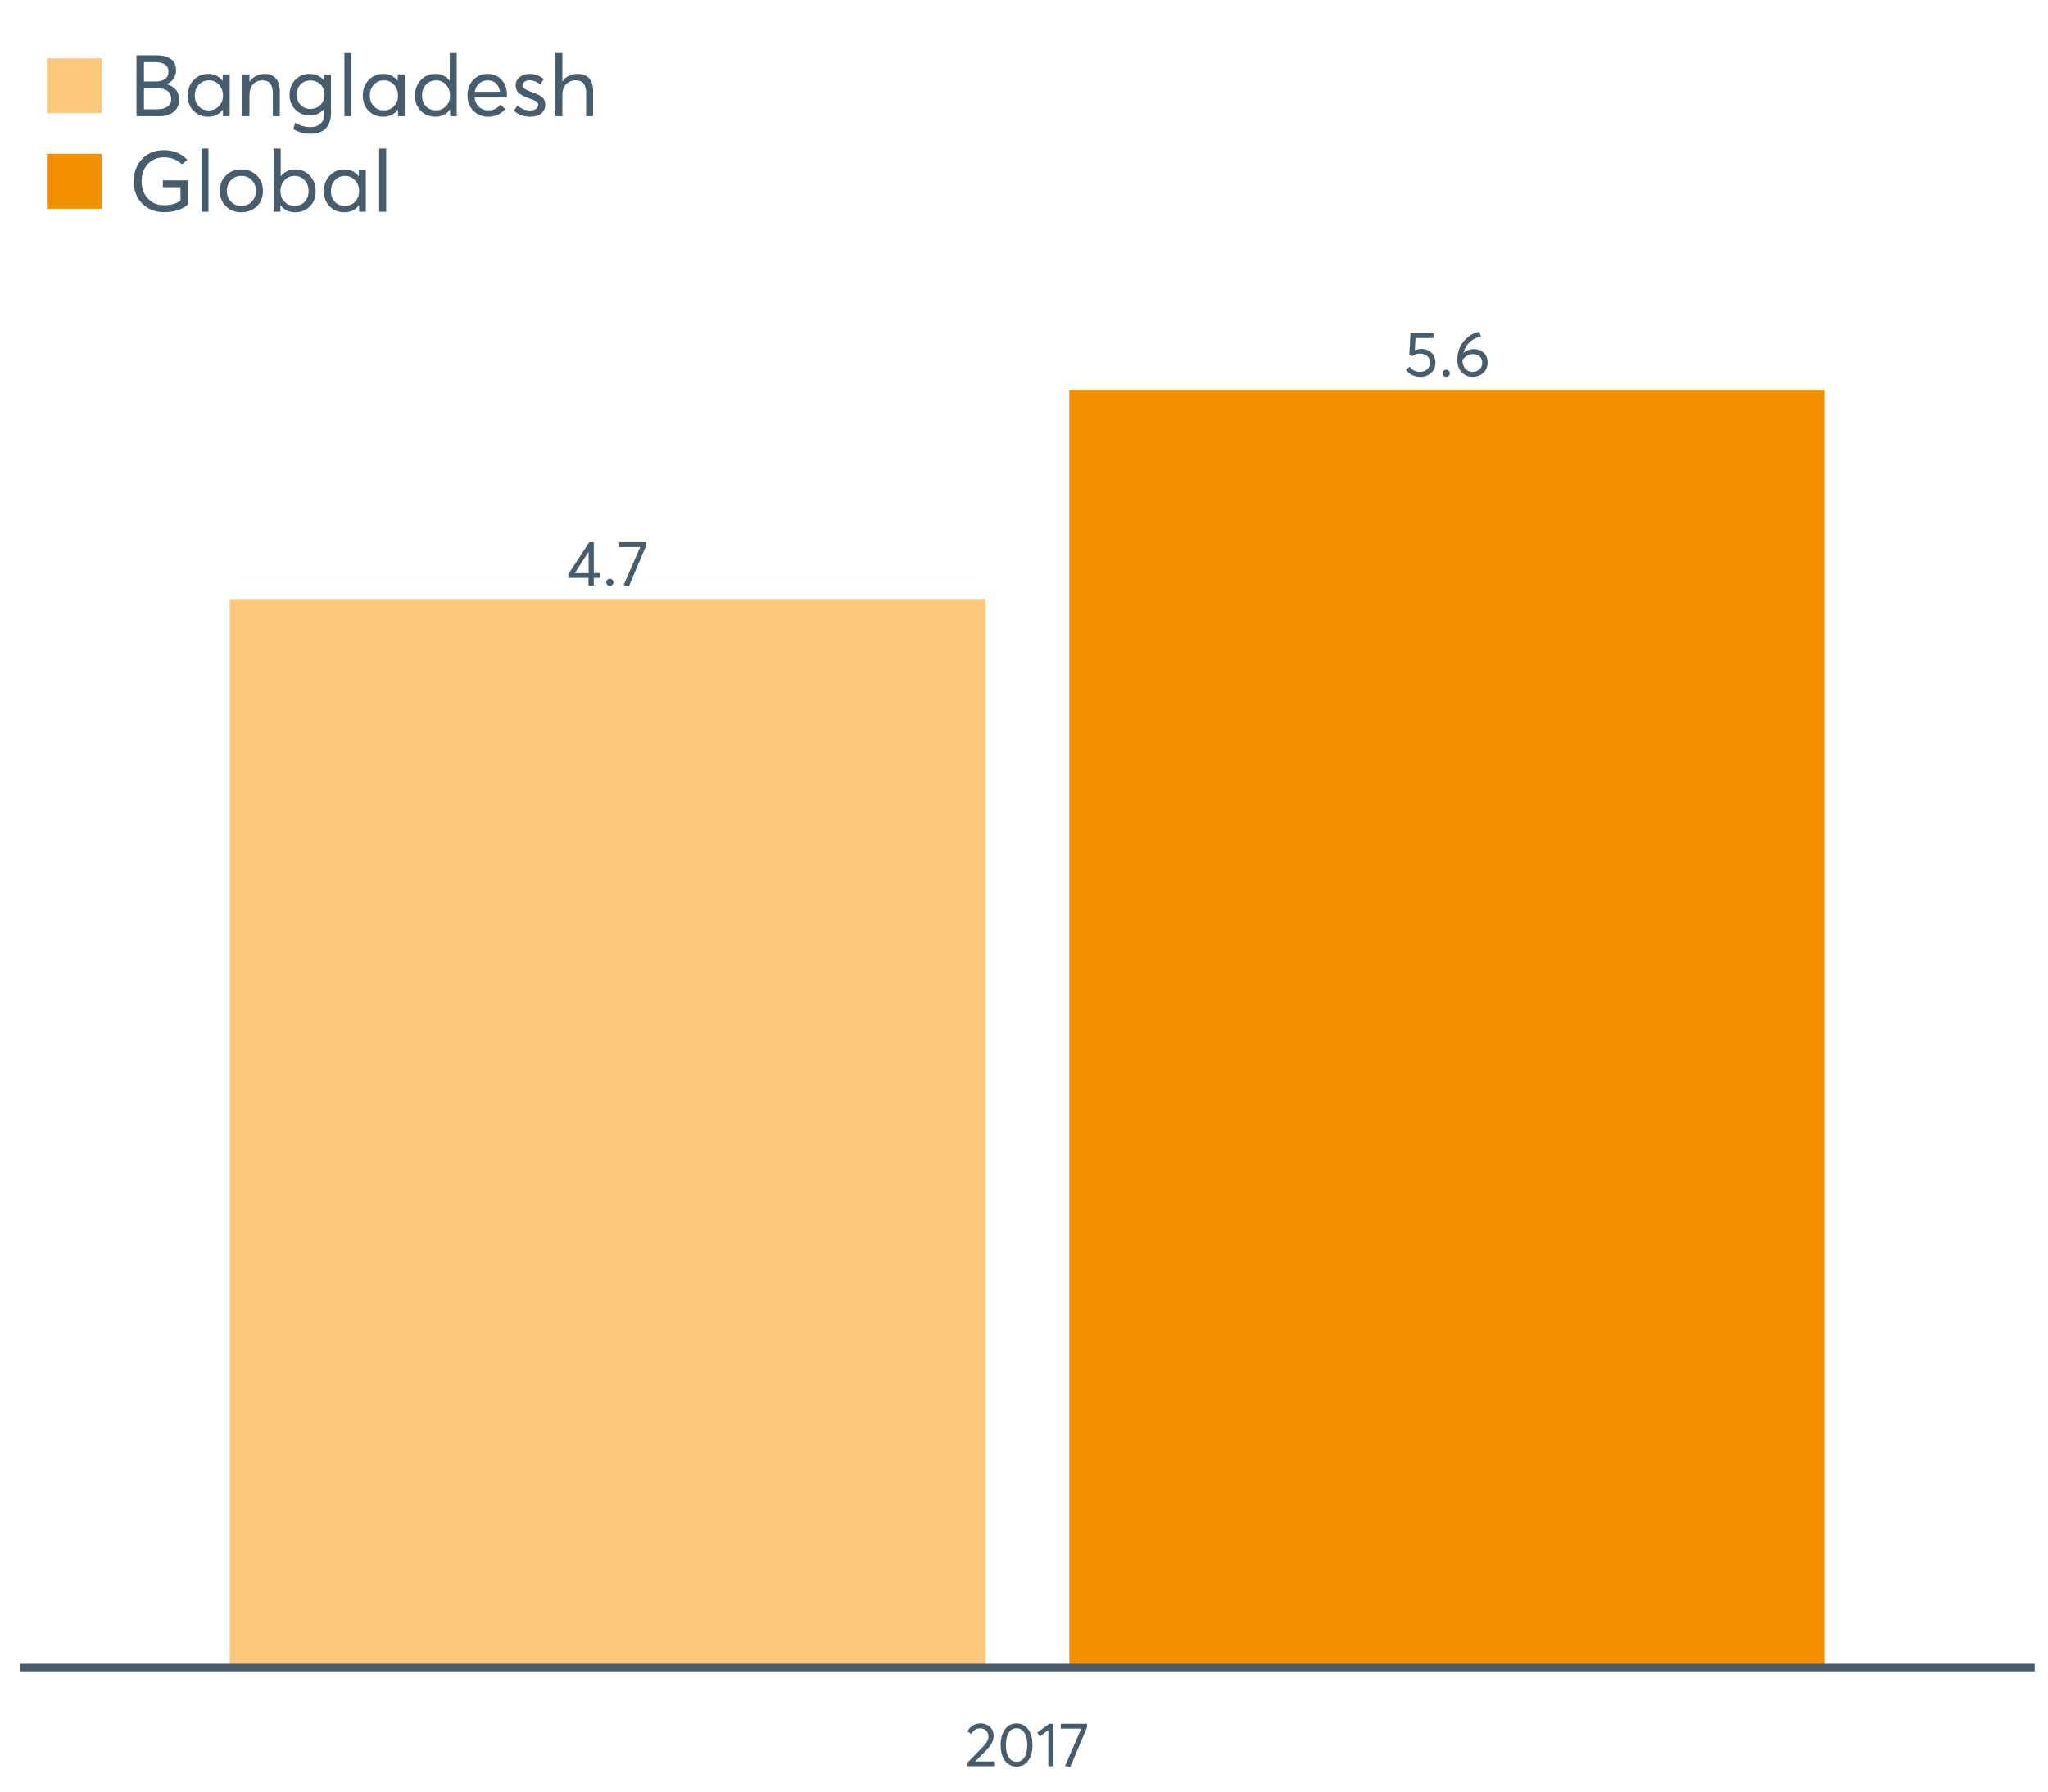
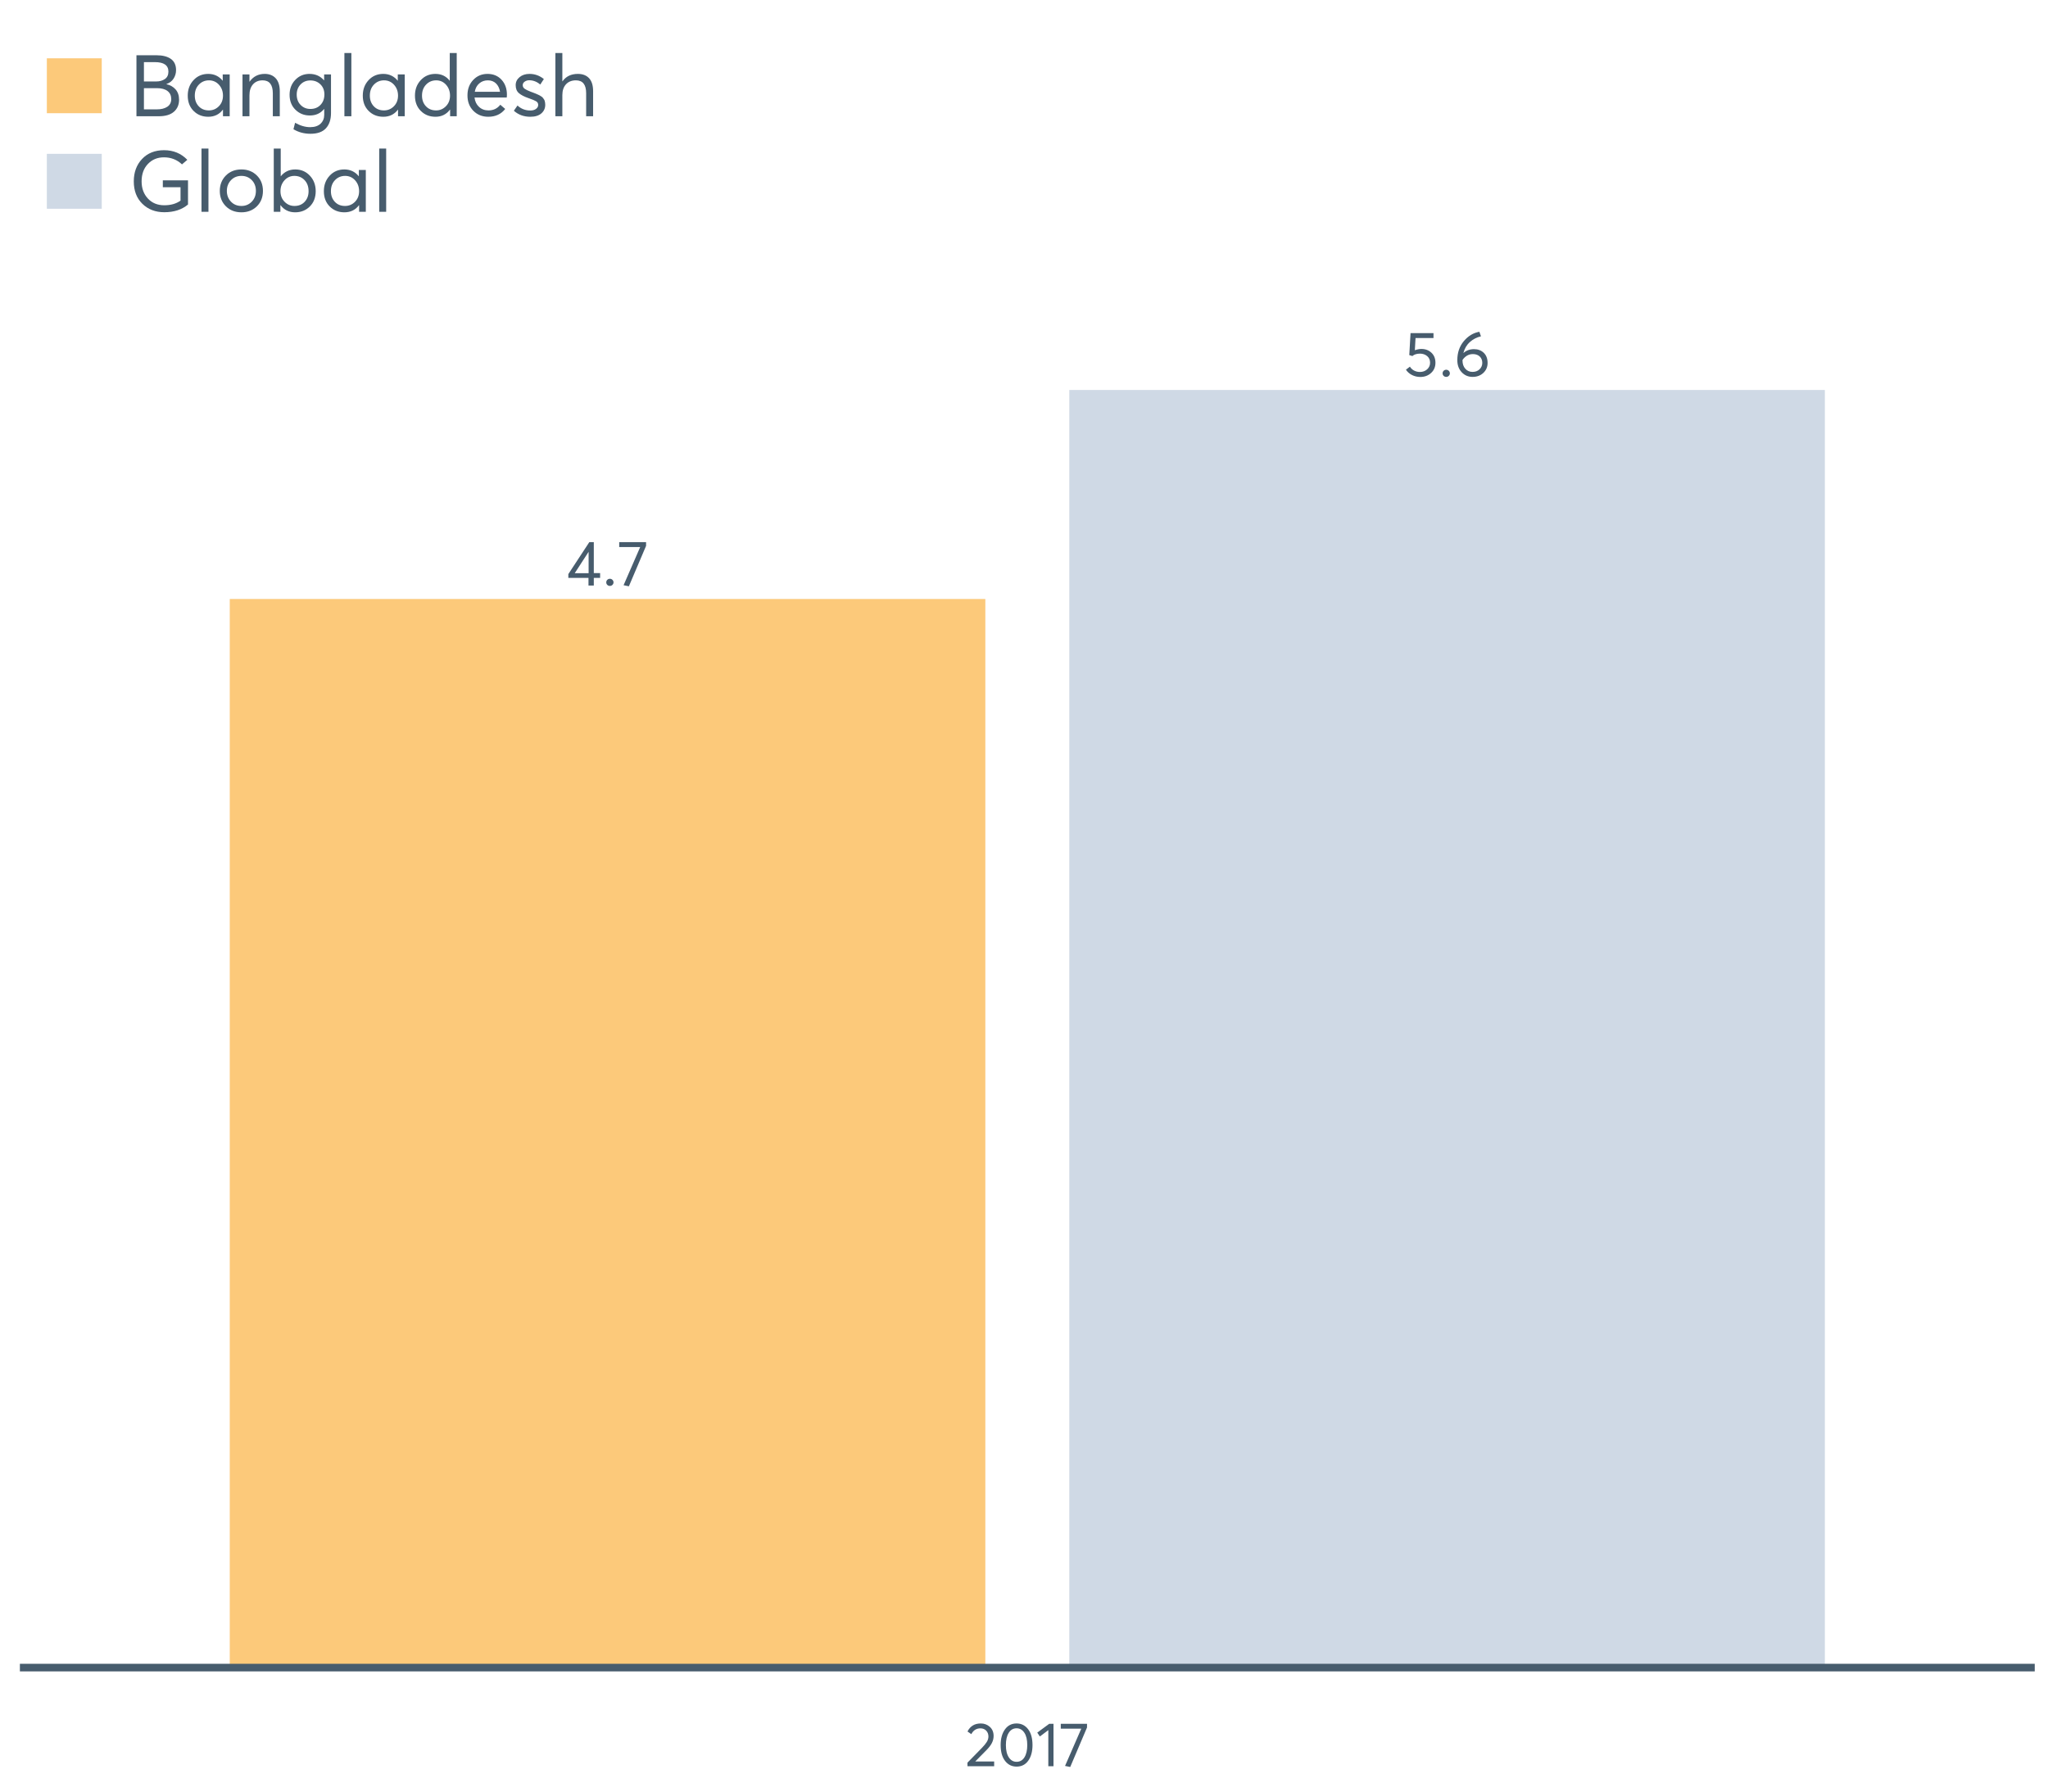
<svg xmlns="http://www.w3.org/2000/svg" xmlns:xlink="http://www.w3.org/1999/xlink" width="822.857pt" height="720pt" viewBox="0 0 822.857 720" version="1.1">
  <defs>
    <g>
      <symbol overflow="visible" id="glyph0-0">
        <path style="stroke:none;" d="M 7.238 -11.074 C 8.844 -11.074 10.188 -10.57 11.262 -9.562 C 12.336 -8.555 12.871 -7.203 12.875 -5.512 C 12.871 -3.852 12.289 -2.488 11.121 -1.422 C 9.953 -0.355 8.512 0.176 6.805 0.18 C 5.602 0.176 4.488 -0.078 3.465 -0.594 C 2.438 -1.109 1.621 -1.828 1.016 -2.742 L 2.617 -3.961 C 3.02 -3.301 3.574 -2.777 4.277 -2.398 C 4.98 -2.016 5.77 -1.828 6.652 -1.828 C 7.785 -1.828 8.746 -2.18 9.535 -2.883 C 10.32 -3.586 10.715 -4.469 10.719 -5.535 C 10.715 -6.668 10.32 -7.562 9.535 -8.215 C 8.746 -8.867 7.797 -9.191 6.68 -9.195 C 5.359 -9.191 4.332 -8.871 3.605 -8.227 L 2.363 -8.609 L 2.871 -17.445 L 12.09 -17.445 L 12.09 -15.465 L 4.875 -15.465 L 4.598 -10.566 C 5.559 -10.902 6.438 -11.074 7.238 -11.074 Z M 7.238 -11.074 " />
      </symbol>
      <symbol overflow="visible" id="glyph0-1">
        <path style="stroke:none;" d="M 3.074 0.152 C 2.648 0.152 2.297 0.016 2.02 -0.266 C 1.738 -0.543 1.598 -0.879 1.602 -1.27 C 1.598 -1.672 1.738 -2.016 2.02 -2.297 C 2.297 -2.578 2.648 -2.719 3.074 -2.719 C 3.461 -2.719 3.797 -2.578 4.086 -2.297 C 4.371 -2.016 4.516 -1.672 4.52 -1.27 C 4.516 -0.879 4.371 -0.543 4.086 -0.266 C 3.797 0.016 3.461 0.152 3.074 0.152 Z M 3.074 0.152 " />
      </symbol>
      <symbol overflow="visible" id="glyph0-2">
        <path style="stroke:none;" d="M 8.125 -10.996 C 9.715 -10.992 11.02 -10.496 12.039 -9.508 C 13.051 -8.516 13.559 -7.168 13.562 -5.461 C 13.559 -3.852 12.988 -2.512 11.848 -1.445 C 10.703 -0.379 9.266 0.152 7.543 0.152 C 5.777 0.152 4.312 -0.473 3.148 -1.727 C 1.977 -2.977 1.395 -4.594 1.398 -6.578 C 1.395 -9.59 2.266 -12.137 4.012 -14.219 C 5.754 -16.301 7.836 -17.555 10.262 -17.98 L 10.895 -16.152 C 9.199 -15.758 7.719 -14.996 6.449 -13.863 C 5.18 -12.73 4.309 -11.258 3.836 -9.449 L 3.859 -9.449 C 4.992 -10.477 6.414 -10.992 8.125 -10.996 Z M 7.516 -1.855 C 8.668 -1.852 9.609 -2.203 10.336 -2.906 C 11.062 -3.609 11.426 -4.469 11.43 -5.484 C 11.426 -6.551 11.082 -7.406 10.398 -8.051 C 9.711 -8.691 8.793 -9.012 7.645 -9.016 C 6.727 -9.012 5.91 -8.781 5.191 -8.328 C 4.473 -7.867 3.902 -7.301 3.48 -6.629 L 3.48 -6.449 C 3.48 -5.078 3.855 -3.969 4.609 -3.125 C 5.359 -2.273 6.328 -1.852 7.516 -1.855 Z M 7.516 -1.855 " />
      </symbol>
      <symbol overflow="visible" id="glyph0-3">
        <path style="stroke:none;" d="M 8.887 0 L 8.887 -3.074 L 0.789 -3.074 L 0.789 -4.598 L 9.219 -17.445 L 11.023 -17.445 L 11.023 -5.004 L 13.562 -5.004 L 13.562 -3.074 L 11.023 -3.074 L 11.023 0 Z M 3.352 -4.953 L 8.938 -4.953 L 8.938 -13.562 Z M 3.352 -4.953 " />
      </symbol>
      <symbol overflow="visible" id="glyph0-4">
        <path style="stroke:none;" d="M 0.688 -17.445 L 11.48 -17.445 L 11.48 -15.949 L 4.57 0.305 L 2.438 -0.129 L 9.117 -15.465 L 0.688 -15.465 Z M 0.688 -17.445 " />
      </symbol>
      <symbol overflow="visible" id="glyph1-0">
        <path style="stroke:none;" d="M 4.141 -1.91 L 11.707 -1.91 L 11.707 0 L 0.992 0 L 0.969 -1.438 L 6.797 -7.391 C 7.656 -8.281 8.305 -9.078 8.742 -9.773 C 9.18 -10.469 9.398 -11.195 9.402 -11.957 C 9.398 -12.898 9.102 -13.68 8.508 -14.301 C 7.914 -14.918 7.145 -15.227 6.203 -15.23 C 4.562 -15.227 3.34 -14.449 2.531 -12.898 L 0.992 -13.965 C 2.078 -16.113 3.855 -17.191 6.324 -17.191 C 7.742 -17.191 8.957 -16.734 9.969 -15.824 C 10.977 -14.914 11.484 -13.699 11.484 -12.18 C 11.484 -11.199 11.258 -10.266 10.812 -9.375 C 10.363 -8.48 9.621 -7.504 8.582 -6.449 L 4.141 -1.961 Z M 4.141 -1.91 " />
      </symbol>
      <symbol overflow="visible" id="glyph1-1">
        <path style="stroke:none;" d="M 7.789 0.148 C 5.883 0.145 4.344 -0.617 3.164 -2.145 C 1.98 -3.676 1.387 -5.797 1.391 -8.508 C 1.387 -11.086 1.957 -13.176 3.102 -14.785 C 4.238 -16.387 5.801 -17.191 7.789 -17.191 C 9.688 -17.191 11.23 -16.426 12.414 -14.895 C 13.594 -13.363 14.184 -11.234 14.188 -8.508 C 14.184 -5.926 13.617 -3.836 12.488 -2.242 C 11.352 -0.648 9.785 0.145 7.789 0.148 Z M 7.789 -1.785 C 9.141 -1.781 10.195 -2.383 10.953 -3.594 C 11.703 -4.797 12.082 -6.438 12.082 -8.508 C 12.082 -10.641 11.688 -12.297 10.902 -13.48 C 10.113 -14.66 9.074 -15.25 7.789 -15.254 C 6.445 -15.25 5.395 -14.645 4.637 -13.43 C 3.871 -12.215 3.492 -10.574 3.496 -8.508 C 3.492 -6.391 3.887 -4.738 4.676 -3.559 C 5.461 -2.371 6.496 -1.781 7.789 -1.785 Z M 7.789 -1.785 " />
      </symbol>
      <symbol overflow="visible" id="glyph1-2">
        <path style="stroke:none;" d="M 4.961 0 L 4.961 -14.512 L 1.562 -11.957 L 0.52 -13.52 L 5.309 -17.043 L 7.043 -17.043 L 7.043 0 Z M 4.961 0 " />
      </symbol>
      <symbol overflow="visible" id="glyph1-3">
        <path style="stroke:none;" d="M 0.668 -17.043 L 11.211 -17.043 L 11.211 -15.578 L 4.465 0.297 L 2.383 -0.125 L 8.906 -15.105 L 0.668 -15.105 Z M 0.668 -17.043 " />
      </symbol>
      <symbol overflow="visible" id="glyph2-0">
        <path style="stroke:none;" d="M 15.156 -12.879 C 16.652 -12.555 17.871 -11.863 18.816 -10.805 C 19.758 -9.746 20.23 -8.352 20.234 -6.629 C 20.23 -4.621 19.539 -3.016 18.16 -1.812 C 16.777 -0.602 14.742 0 12.051 0 L 3.109 0 L 3.109 -24.516 L 11.117 -24.516 C 13.602 -24.516 15.543 -24.023 16.934 -23.047 C 18.324 -22.062 19.02 -20.562 19.023 -18.543 C 19.02 -17.297 18.691 -16.164 18.039 -15.141 C 17.383 -14.117 16.422 -13.387 15.156 -12.949 Z M 6.113 -21.754 L 6.113 -13.984 L 11.082 -13.984 C 12.414 -13.98 13.562 -14.301 14.52 -14.949 C 15.473 -15.59 15.949 -16.594 15.953 -17.953 C 15.949 -20.484 14.129 -21.75 10.496 -21.754 Z M 11.223 -2.762 C 13.012 -2.758 14.438 -3.109 15.5 -3.812 C 16.555 -4.512 17.086 -5.543 17.09 -6.906 C 17.086 -8.285 16.59 -9.359 15.605 -10.133 C 14.613 -10.898 13.199 -11.285 11.359 -11.289 L 6.113 -11.289 L 6.113 -2.762 Z M 11.223 -2.762 " />
      </symbol>
      <symbol overflow="visible" id="glyph2-1">
        <path style="stroke:none;" d="M 15.711 -16.816 L 18.508 -16.816 L 18.508 0 L 15.812 0 L 15.812 -2.66 L 15.777 -2.66 C 14.348 -0.75 12.391 0.203 9.91 0.207 C 7.535 0.203 5.566 -0.574 4.004 -2.141 C 2.434 -3.703 1.652 -5.754 1.656 -8.285 C 1.652 -10.77 2.43 -12.848 3.988 -14.52 C 5.539 -16.188 7.5 -17.02 9.875 -17.023 C 12.266 -17.02 14.199 -16.109 15.676 -14.293 L 15.711 -14.293 Z M 10.152 -2.348 C 11.715 -2.344 13.051 -2.902 14.156 -4.02 C 15.258 -5.137 15.809 -6.559 15.812 -8.285 C 15.809 -10.012 15.273 -11.465 14.207 -12.652 C 13.133 -13.836 11.793 -14.43 10.184 -14.434 C 8.574 -14.43 7.223 -13.859 6.129 -12.723 C 5.035 -11.582 4.488 -10.105 4.488 -8.285 C 4.488 -6.559 5.012 -5.137 6.059 -4.02 C 7.105 -2.902 8.469 -2.344 10.152 -2.348 Z M 10.152 -2.348 " />
      </symbol>
      <symbol overflow="visible" id="glyph2-2">
        <path style="stroke:none;" d="M 11.602 -17.023 C 13.465 -17.02 14.938 -16.426 16.02 -15.242 C 17.102 -14.055 17.641 -12.301 17.645 -9.98 L 17.645 0 L 14.848 0 L 14.848 -9.184 C 14.848 -12.68 13.477 -14.43 10.738 -14.434 C 9.125 -14.43 7.84 -13.895 6.887 -12.828 C 5.93 -11.754 5.453 -10.277 5.457 -8.391 L 5.457 0 L 2.66 0 L 2.66 -16.816 L 5.457 -16.816 L 5.457 -13.879 L 5.488 -13.879 C 6.961 -15.973 9 -17.02 11.602 -17.023 Z M 11.602 -17.023 " />
      </symbol>
      <symbol overflow="visible" id="glyph2-3">
        <path style="stroke:none;" d="M 15.434 -16.816 L 18.195 -16.816 L 18.195 -1.277 C 18.191 1.301 17.52 3.332 16.176 4.816 C 14.828 6.301 12.75 7.043 9.945 7.043 C 7.406 7.043 5.129 6.434 3.109 5.215 L 3.762 2.625 C 5.855 3.797 7.867 4.383 9.805 4.387 C 11.621 4.383 13.02 3.918 14 2.988 C 14.977 2.055 15.469 0.875 15.469 -0.551 L 15.469 -2.898 L 15.398 -2.898 C 13.992 -1.172 12.094 -0.309 9.703 -0.312 C 7.398 -0.309 5.465 -1.082 3.902 -2.625 C 2.336 -4.164 1.551 -6.164 1.555 -8.633 C 1.551 -11.023 2.316 -13.02 3.848 -14.621 C 5.375 -16.219 7.281 -17.02 9.562 -17.023 C 11.934 -17.02 13.867 -16.168 15.363 -14.469 L 15.434 -14.469 Z M 9.91 -2.934 C 11.586 -2.93 12.945 -3.477 13.984 -4.574 C 15.02 -5.664 15.539 -7.062 15.539 -8.77 C 15.539 -10.426 15.004 -11.777 13.934 -12.828 C 12.863 -13.871 11.52 -14.395 9.91 -14.398 C 8.316 -14.395 7.004 -13.859 5.973 -12.793 C 4.934 -11.719 4.418 -10.367 4.418 -8.734 C 4.418 -6.984 4.945 -5.582 6.008 -4.523 C 7.062 -3.461 8.363 -2.93 9.91 -2.934 Z M 9.91 -2.934 " />
      </symbol>
      <symbol overflow="visible" id="glyph2-4">
        <path style="stroke:none;" d="M 2.898 0 L 2.898 -25.414 L 5.695 -25.414 L 5.695 0 Z M 2.898 0 " />
      </symbol>
      <symbol overflow="visible" id="glyph2-5">
        <path style="stroke:none;" d="M 15.605 -25.414 L 18.402 -25.414 L 18.402 0 L 15.746 0 L 15.746 -2.66 L 15.676 -2.66 C 14.246 -0.75 12.312 0.203 9.875 0.207 C 7.5 0.203 5.531 -0.574 3.969 -2.141 C 2.398 -3.703 1.617 -5.754 1.621 -8.285 C 1.617 -10.77 2.395 -12.848 3.953 -14.52 C 5.504 -16.188 7.465 -17.02 9.84 -17.023 C 12.23 -17.02 14.141 -16.109 15.57 -14.293 L 15.605 -14.293 Z M 10.117 -2.348 C 11.633 -2.344 12.945 -2.902 14.051 -4.02 C 15.156 -5.137 15.707 -6.559 15.711 -8.285 C 15.707 -10.012 15.18 -11.465 14.121 -12.652 C 13.062 -13.836 11.738 -14.43 10.152 -14.434 C 8.539 -14.43 7.188 -13.859 6.094 -12.723 C 5 -11.582 4.453 -10.105 4.453 -8.285 C 4.453 -6.559 4.977 -5.137 6.023 -4.02 C 7.07 -2.902 8.434 -2.344 10.117 -2.348 Z M 10.117 -2.348 " />
      </symbol>
      <symbol overflow="visible" id="glyph2-6">
        <path style="stroke:none;" d="M 17.473 -8.668 C 17.473 -8.48 17.461 -8.238 17.438 -7.941 L 17.402 -7.527 L 4.453 -7.527 C 4.637 -5.961 5.238 -4.707 6.266 -3.762 C 7.289 -2.816 8.562 -2.344 10.082 -2.348 C 12.035 -2.344 13.613 -3.102 14.812 -4.625 L 16.781 -2.934 C 15.145 -0.84 12.875 0.203 9.98 0.207 C 7.559 0.203 5.562 -0.594 3.984 -2.191 C 2.406 -3.793 1.617 -5.859 1.621 -8.391 C 1.617 -10.898 2.383 -12.961 3.918 -14.586 C 5.445 -16.207 7.363 -17.02 9.668 -17.023 C 11.992 -17.02 13.871 -16.238 15.312 -14.676 C 16.75 -13.109 17.473 -11.105 17.473 -8.668 Z M 13.086 -13.191 C 12.23 -14.016 11.137 -14.43 9.805 -14.434 C 8.469 -14.43 7.324 -14.023 6.371 -13.207 C 5.41 -12.387 4.809 -11.262 4.559 -9.84 L 14.707 -9.84 C 14.477 -11.238 13.934 -12.355 13.086 -13.191 Z M 13.086 -13.191 " />
      </symbol>
      <symbol overflow="visible" id="glyph2-7">
        <path style="stroke:none;" d="M 7.805 0.207 C 5.203 0.203 3.004 -0.598 1.207 -2.211 L 2.66 -4.316 C 4.105 -2.977 5.82 -2.309 7.805 -2.312 C 8.77 -2.309 9.539 -2.527 10.117 -2.969 C 10.691 -3.402 10.98 -3.934 10.98 -4.559 C 10.98 -5.199 10.695 -5.688 10.133 -6.023 C 9.566 -6.359 8.586 -6.766 7.184 -7.25 C 7.09 -7.27 7.02 -7.293 6.977 -7.32 C 5.34 -7.891 4.09 -8.547 3.227 -9.289 C 2.363 -10.023 1.934 -11.094 1.934 -12.5 C 1.934 -13.785 2.457 -14.863 3.504 -15.727 C 4.551 -16.59 5.879 -17.02 7.492 -17.023 C 9.629 -17.02 11.551 -16.328 13.258 -14.949 L 11.809 -12.742 C 10.469 -13.891 8.984 -14.465 7.355 -14.469 C 6.684 -14.465 6.086 -14.281 5.559 -13.914 C 5.027 -13.543 4.762 -13.07 4.766 -12.5 C 4.762 -11.898 5.023 -11.414 5.543 -11.047 C 6.059 -10.676 6.855 -10.285 7.941 -9.875 C 8.121 -9.801 8.461 -9.676 8.961 -9.492 C 9.453 -9.309 9.781 -9.18 9.945 -9.113 C 10.102 -9.043 10.379 -8.922 10.773 -8.75 C 11.16 -8.574 11.426 -8.449 11.566 -8.371 C 11.703 -8.289 11.914 -8.156 12.203 -7.977 C 12.488 -7.789 12.684 -7.629 12.793 -7.492 C 12.895 -7.352 13.035 -7.168 13.207 -6.938 C 13.379 -6.707 13.496 -6.48 13.566 -6.266 C 13.633 -6.043 13.691 -5.789 13.742 -5.504 C 13.785 -5.215 13.809 -4.914 13.812 -4.594 C 13.809 -3.211 13.293 -2.062 12.258 -1.156 C 11.219 -0.246 9.734 0.203 7.805 0.207 Z M 7.805 0.207 " />
      </symbol>
      <symbol overflow="visible" id="glyph2-8">
        <path style="stroke:none;" d="M 11.703 -17.023 C 13.609 -17.02 15.105 -16.445 16.191 -15.297 C 17.27 -14.145 17.812 -12.406 17.816 -10.082 L 17.816 0 L 15.02 0 L 15.02 -9.289 C 15.016 -12.715 13.648 -14.43 10.91 -14.434 C 9.23 -14.43 7.898 -13.902 6.922 -12.844 C 5.941 -11.785 5.453 -10.324 5.457 -8.461 L 5.457 0 L 2.66 0 L 2.66 -25.414 L 5.457 -25.414 L 5.457 -14.055 L 5.523 -14.055 C 6.926 -16.031 8.984 -17.02 11.703 -17.023 Z M 11.703 -17.023 " />
      </symbol>
      <symbol overflow="visible" id="glyph2-9">
        <path style="stroke:none;" d="M 13.707 -12.637 L 23.824 -12.637 L 23.824 -2.934 C 21.383 -0.863 18.203 0.168 14.293 0.172 C 10.723 0.168 7.789 -0.957 5.488 -3.211 C 3.188 -5.465 2.039 -8.469 2.039 -12.223 C 2.039 -15.879 3.148 -18.883 5.367 -21.234 C 7.586 -23.582 10.527 -24.754 14.191 -24.758 C 17.941 -24.754 21.059 -23.465 23.547 -20.891 L 21.406 -19.059 C 19.398 -20.945 16.984 -21.891 14.156 -21.891 C 11.555 -21.891 9.406 -21.004 7.715 -19.23 C 6.023 -17.457 5.18 -15.121 5.18 -12.223 C 5.18 -9.438 6.02 -7.141 7.699 -5.336 C 9.379 -3.527 11.574 -2.625 14.293 -2.625 C 16.914 -2.625 19.09 -3.246 20.82 -4.488 L 20.82 -9.875 L 13.707 -9.875 Z M 13.707 -12.637 " />
      </symbol>
      <symbol overflow="visible" id="glyph2-10">
        <path style="stroke:none;" d="M 10.324 0.207 C 7.746 0.203 5.648 -0.609 4.039 -2.242 C 2.422 -3.875 1.617 -5.926 1.621 -8.391 C 1.617 -10.852 2.422 -12.906 4.039 -14.555 C 5.648 -16.199 7.746 -17.02 10.324 -17.023 C 12.809 -17.02 14.867 -16.215 16.504 -14.605 C 18.137 -12.992 18.953 -10.922 18.957 -8.391 C 18.953 -5.859 18.137 -3.793 16.504 -2.191 C 14.867 -0.594 12.809 0.203 10.324 0.207 Z M 10.324 -2.348 C 11.957 -2.344 13.332 -2.914 14.449 -4.055 C 15.566 -5.195 16.125 -6.641 16.125 -8.391 C 16.125 -10.164 15.57 -11.613 14.465 -12.742 C 13.359 -13.867 11.98 -14.43 10.324 -14.434 C 8.598 -14.43 7.188 -13.848 6.094 -12.688 C 5 -11.523 4.453 -10.094 4.453 -8.391 C 4.453 -6.688 5 -5.254 6.094 -4.09 C 7.188 -2.926 8.598 -2.344 10.324 -2.348 Z M 10.324 -2.348 " />
      </symbol>
      <symbol overflow="visible" id="glyph2-11">
        <path style="stroke:none;" d="M 11.324 -17.023 C 13.672 -17.02 15.629 -16.188 17.195 -14.52 C 18.758 -12.848 19.539 -10.77 19.543 -8.285 C 19.539 -5.754 18.75 -3.703 17.176 -2.141 C 15.598 -0.574 13.637 0.203 11.289 0.207 C 8.801 0.203 6.844 -0.75 5.422 -2.66 L 5.352 -2.66 L 5.352 0 L 2.691 0 L 2.691 -25.414 L 5.488 -25.414 L 5.488 -14.293 L 5.523 -14.293 C 6.996 -16.109 8.93 -17.02 11.324 -17.023 Z M 11.016 -2.348 C 12.695 -2.344 14.059 -2.902 15.105 -4.02 C 16.152 -5.137 16.676 -6.559 16.676 -8.285 C 16.676 -10.129 16.133 -11.613 15.051 -12.742 C 13.969 -13.867 12.613 -14.43 10.98 -14.434 C 9.391 -14.43 8.059 -13.836 6.992 -12.652 C 5.918 -11.465 5.383 -10.012 5.387 -8.285 C 5.383 -6.559 5.938 -5.137 7.043 -4.02 C 8.145 -2.902 9.469 -2.344 11.016 -2.348 Z M 11.016 -2.348 " />
      </symbol>
    </g>
    <clipPath id="clip1">
      <path d="M 7.992 105.375 L 818.531 105.375 L 818.531 671.164 L 7.992 671.164 Z M 7.992 105.375 " />
    </clipPath>
  </defs>
-   <g id="surface6449">
+   <g id="surface1766">
    <g clip-path="url(#clip1)" clip-rule="nonzero">
-       <path style=" stroke:none;fill-rule:nonzero;fill:rgb(95.294%,56.471%,0%);fill-opacity:1;" d="M 429.625 156.723 L 733.203 156.723 L 733.203 670.164 L 429.625 670.164 Z M 429.625 156.723 " />
+       <path style=" stroke:none;fill-rule:nonzero;fill:rgb(81.176%,85.098%,89.804%);fill-opacity:1;" d="M 429.625 156.723 L 733.203 156.723 L 733.203 670.164 L 429.625 670.164 Z M 429.625 156.723 " />
      <path style=" stroke:none;fill-rule:nonzero;fill:rgb(98.824%,78.824%,47.843%);fill-opacity:1;" d="M 92.316 240.723 L 395.895 240.723 L 395.895 670.164 L 92.316 670.164 Z M 92.316 240.723 " />
      <g style="fill:rgb(27.843%,36.078%,42.745%);fill-opacity:1;">
        <use xlink:href="#glyph0-0" x="563.867" y="151.312" />
        <use xlink:href="#glyph0-1" x="578.013" y="151.312" />
        <use xlink:href="#glyph0-2" x="584.133" y="151.312" />
      </g>
      <g style="fill:rgb(27.843%,36.078%,42.745%);fill-opacity:1;">
        <use xlink:href="#glyph0-3" x="227.559" y="235.316" />
        <use xlink:href="#glyph0-1" x="241.984" y="235.316" />
        <use xlink:href="#glyph0-4" x="248.104" y="235.316" />
      </g>
    </g>
    <path style="fill:none;stroke-width:3.043;stroke-linecap:butt;stroke-linejoin:round;stroke:rgb(27.843%,36.078%,42.745%);stroke-opacity:1;stroke-miterlimit:10;" d="M 7.992 670.164 L 817.531 670.164 " />
    <g style="fill:rgb(27.843%,36.078%,42.745%);fill-opacity:1;">
      <use xlink:href="#glyph1-0" x="387.734" y="709.812" />
      <use xlink:href="#glyph1-1" x="400.658" y="709.812" />
      <use xlink:href="#glyph1-2" x="416.236" y="709.812" />
      <use xlink:href="#glyph1-3" x="425.538" y="709.812" />
    </g>
    <path style=" stroke:none;fill-rule:nonzero;fill:rgb(98.824%,78.824%,47.843%);fill-opacity:1;" d="M 18.82 23.43 L 40.883 23.43 L 40.883 45.492 L 18.82 45.492 Z M 18.82 23.43 " />
-     <path style=" stroke:none;fill-rule:nonzero;fill:rgb(95.294%,56.471%,0%);fill-opacity:1;" d="M 18.82 61.828 L 40.883 61.828 L 40.883 83.891 L 18.82 83.891 Z M 18.82 61.828 " />
+     <path style=" stroke:none;fill-rule:nonzero;fill:rgb(81.176%,85.098%,89.804%);fill-opacity:1;" d="M 18.82 61.828 L 40.883 61.828 L 40.883 83.891 L 18.82 83.891 Z M 18.82 61.828 " />
    <g style="fill:rgb(27.843%,36.078%,42.745%);fill-opacity:1;">
      <use xlink:href="#glyph2-0" x="51.715" y="46.719" />
      <use xlink:href="#glyph2-1" x="73.778" y="46.719" />
      <use xlink:href="#glyph2-2" x="94.771" y="46.719" />
      <use xlink:href="#glyph2-3" x="114.797" y="46.719" />
      <use xlink:href="#glyph2-4" x="135.479" y="46.719" />
      <use xlink:href="#glyph2-1" x="144.111" y="46.719" />
      <use xlink:href="#glyph2-5" x="165.104" y="46.719" />
      <use xlink:href="#glyph2-6" x="186.201" y="46.719" />
      <use xlink:href="#glyph2-7" x="205.26" y="46.719" />
      <use xlink:href="#glyph2-8" x="220.487" y="46.719" />
    </g>
    <g style="fill:rgb(27.843%,36.078%,42.745%);fill-opacity:1;">
      <use xlink:href="#glyph2-9" x="51.715" y="85.117" />
      <use xlink:href="#glyph2-4" x="78.06" y="85.117" />
      <use xlink:href="#glyph2-10" x="86.691" y="85.117" />
      <use xlink:href="#glyph2-11" x="107.305" y="85.117" />
      <use xlink:href="#glyph2-1" x="128.47" y="85.117" />
      <use xlink:href="#glyph2-4" x="149.463" y="85.117" />
    </g>
  </g>
</svg>
